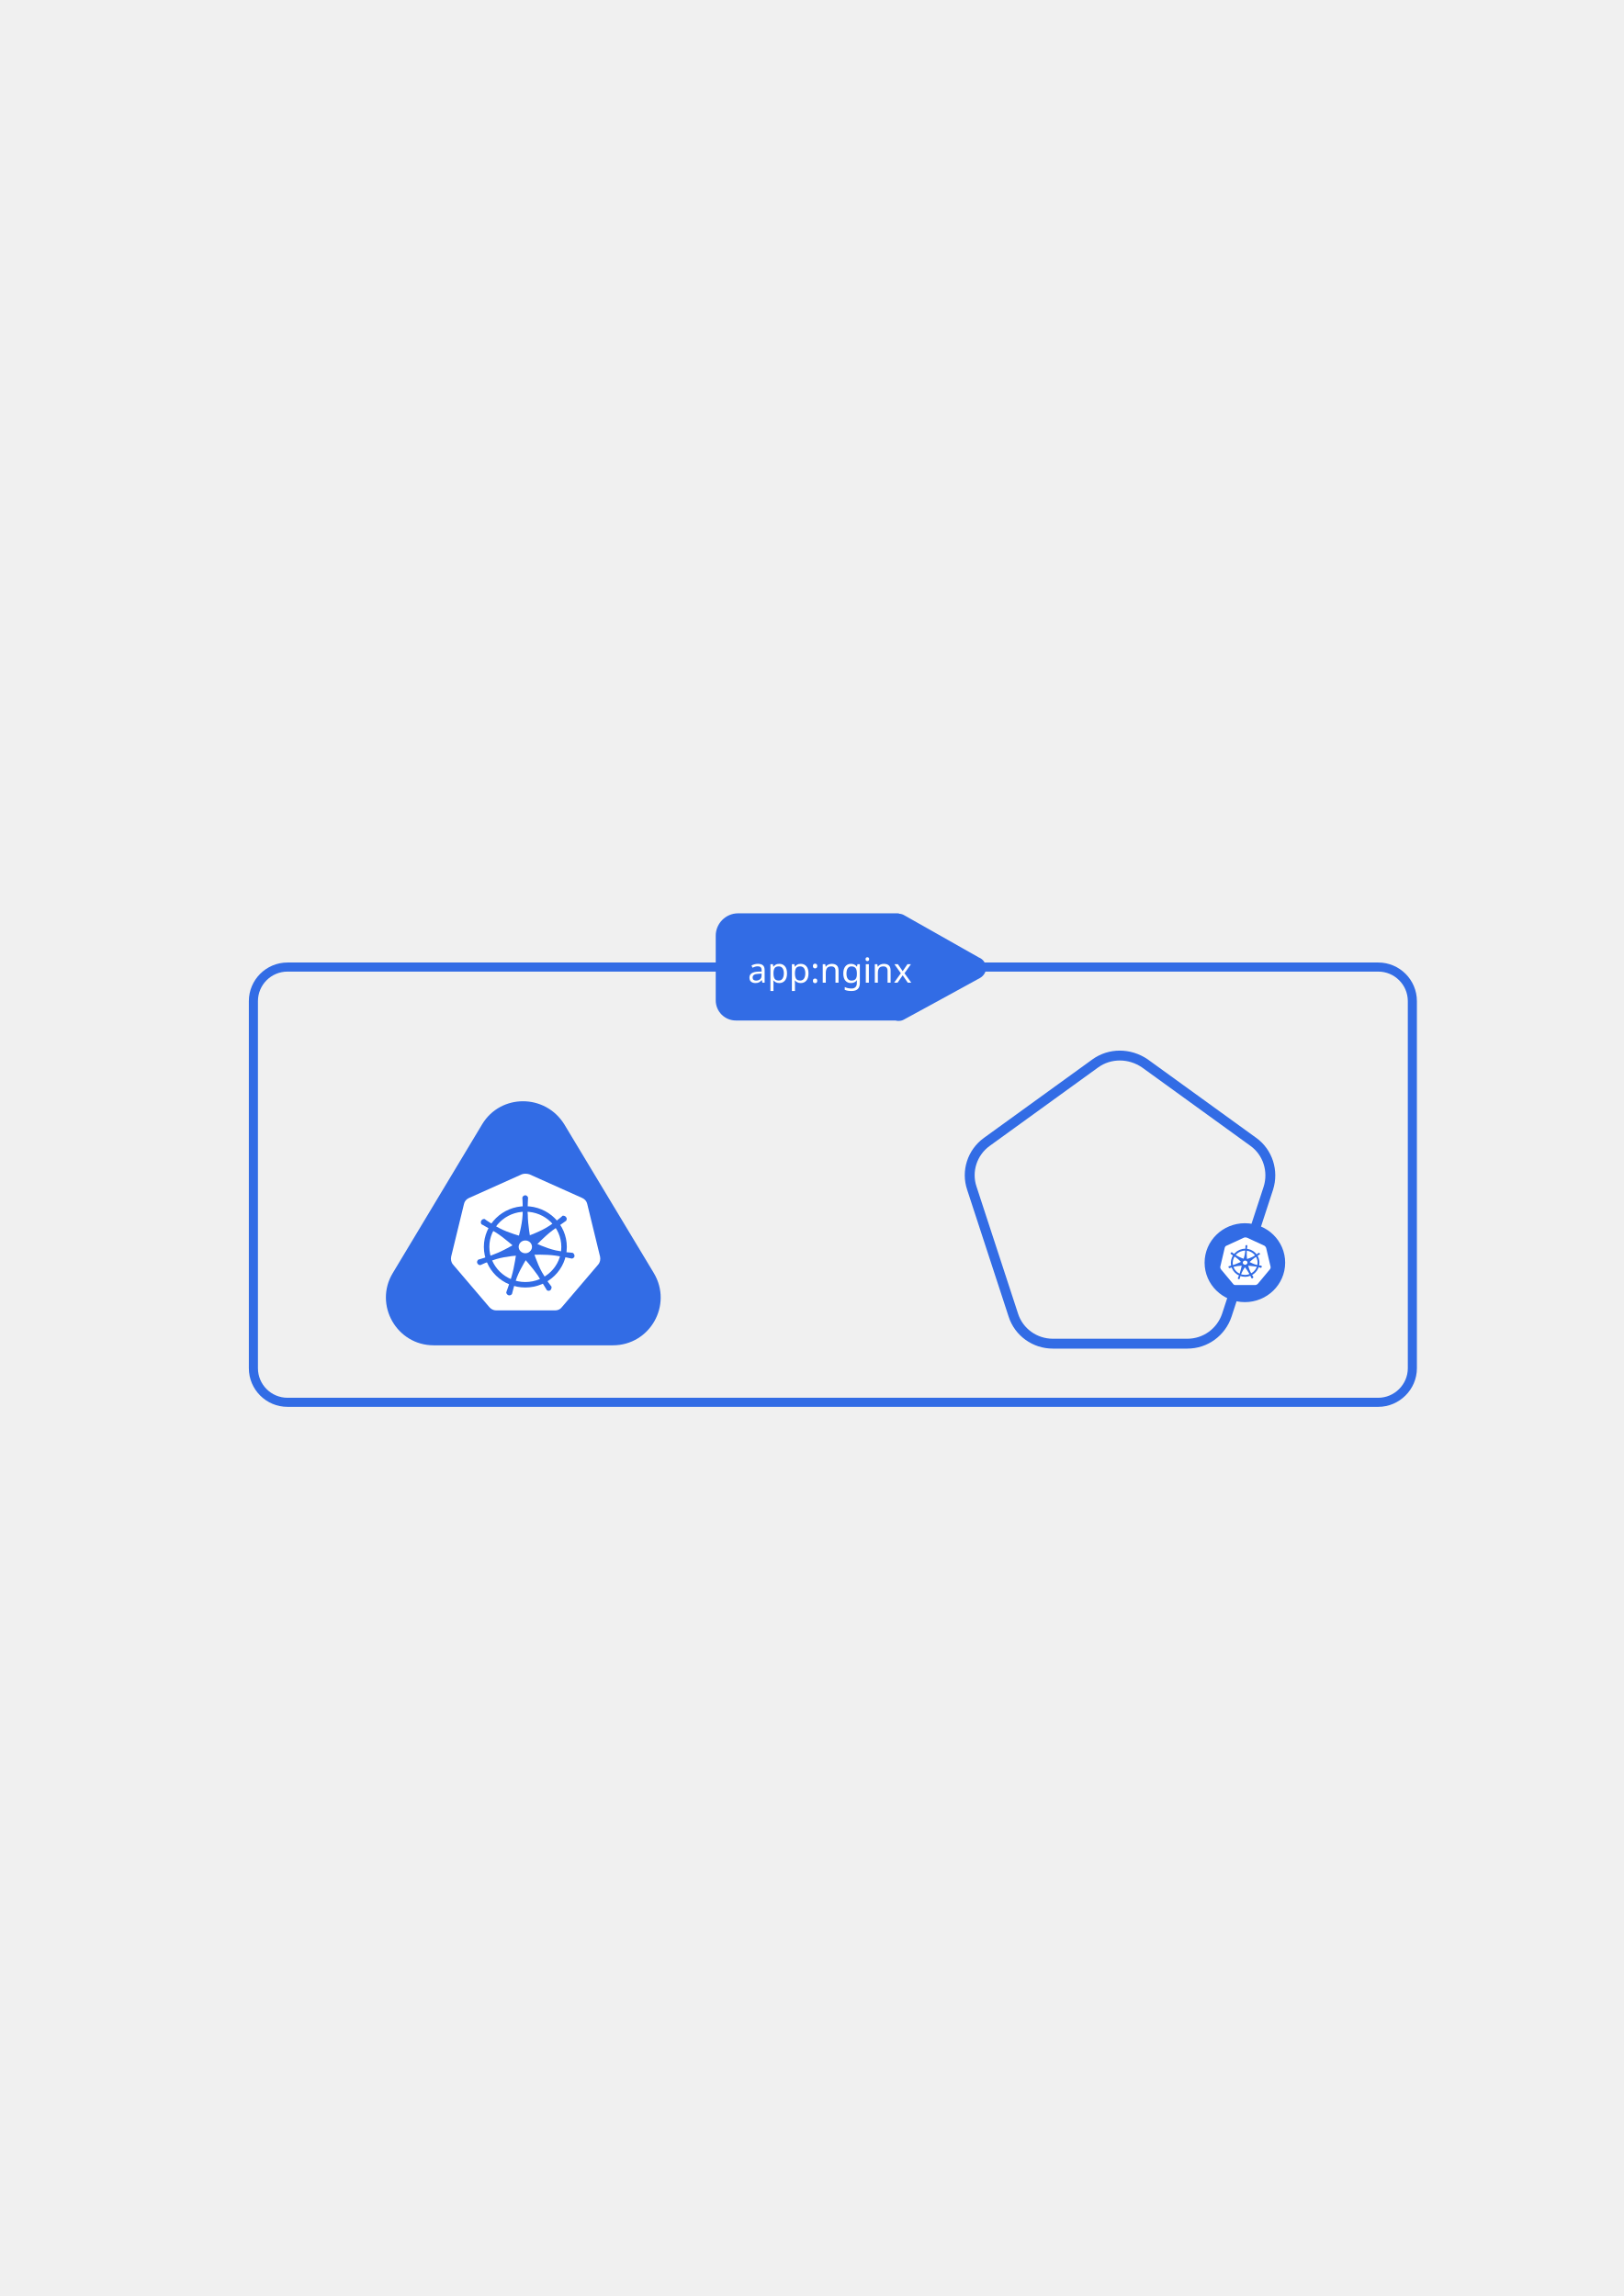
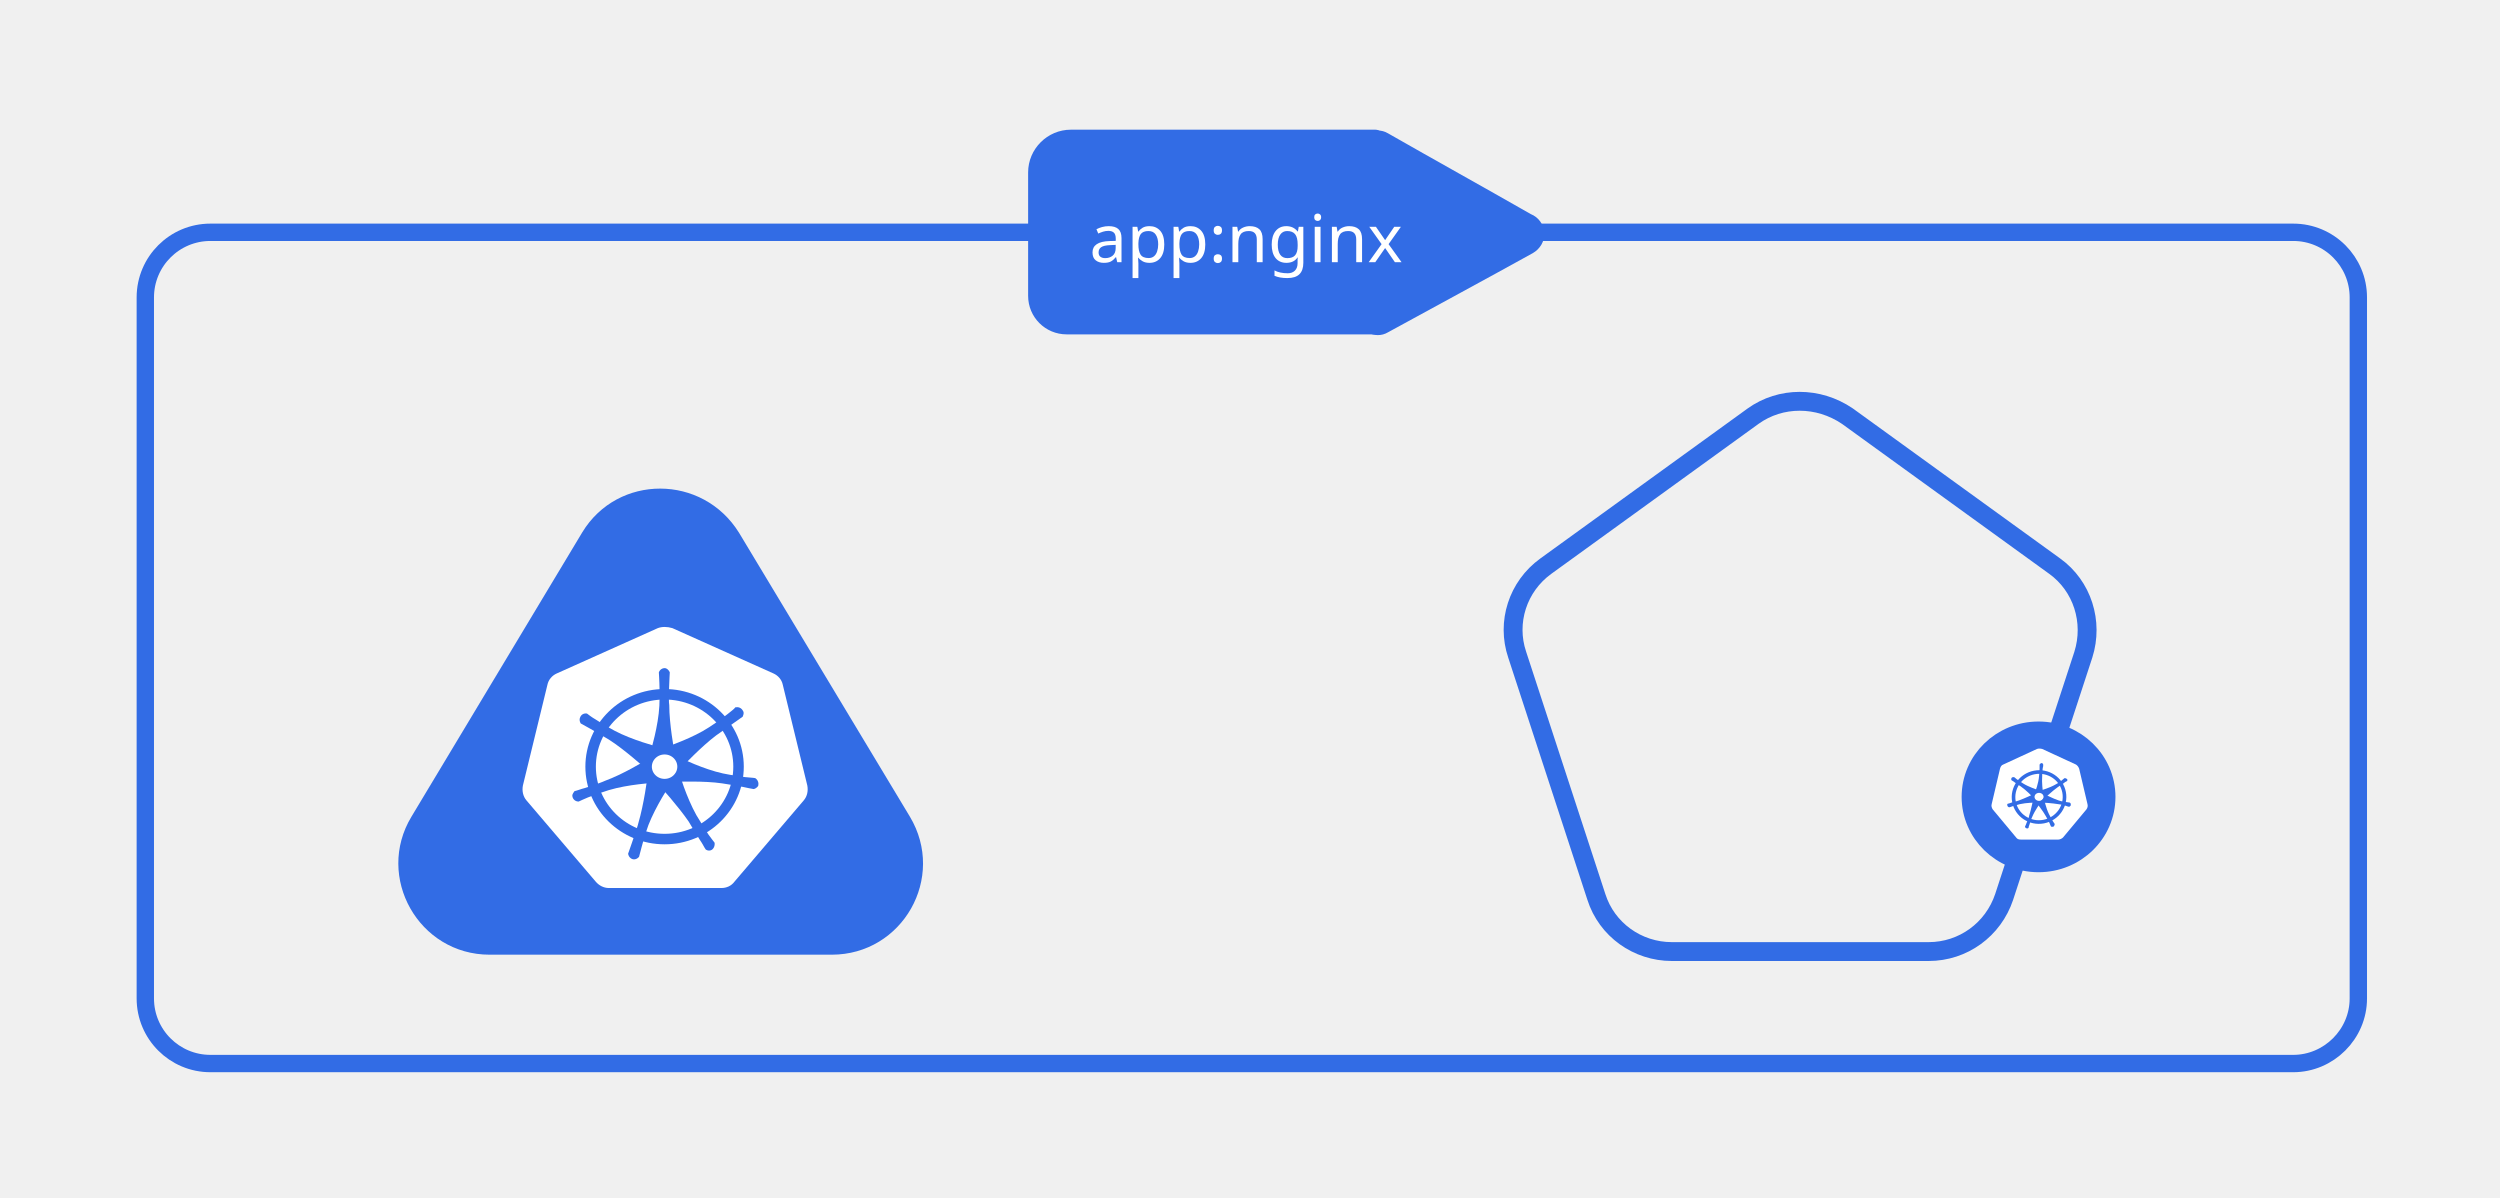
- <svg xmlns="http://www.w3.org/2000/svg" version="1.1" x="0px" y="0px" viewBox="0 0 595.3 841.9" style="enable-background:new 0 0 595.3 841.9;" xml:space="preserve">
+ <svg xmlns="http://www.w3.org/2000/svg" version="1.1" width="2400" height="1150" x="0px" y="0px" viewBox="65 310 480 230" style="enable-background:new 65 310 480 230;" xml:space="preserve">
  <style type="text/css">
	.st0{display:none;}
	.st1{fill:none;stroke:#326CE5;stroke-width:3.332;stroke-miterlimit:10;}
	.st2{fill:#326CE5;}
	.st3{fill:#FFFFFF;}
	.st4{fill:none;stroke:#326CE5;stroke-width:2.014;stroke-miterlimit:10;}
	.st5{fill:none;stroke:#326CE5;stroke-width:1.914;stroke-miterlimit:10;}
	.st6{fill:#326CE5;}
	.st7{fill:none;stroke:#326CE5;stroke-width:3.622;stroke-miterlimit:10;}
	.st8{fill:#326CE5;stroke:#326CE5;stroke-width:4.335;stroke-miterlimit:10;}
	.st9{fill:none;stroke:#326CE5;stroke-width:0.694;stroke-miterlimit:10;}
	.st10{fill:none;stroke:#326CE5;stroke-width:0.66;stroke-miterlimit:10;}
	.st11{font-family:'Poppins-Regular';}
	.st12{font-size:12.684px;}
</style>
  <g id="Layer_1" class="st0">
</g>
  <g id="Layer_2">
    <g>
      <path class="st1" d="M505.3,514.2H105.4c-6.9,0-12.5-5.6-12.5-12.5V367.1c0-6.9,5.6-12.5,12.5-12.5h399.9    c6.9,0,12.5,5.6,12.5,12.5v134.6C517.8,508.6,512.1,514.2,505.3,514.2z" />
      <path class="st2" d="M176.8,412.2L144,466.8c-7,11.6,1.4,26.5,15,26.5h65.7c13.6,0,22-14.8,15-26.5l-32.8-54.5    C199.9,401,183.6,401,176.8,412.2z" />
      <path class="st3" d="M191.3,430.6l-19.4,8.7c-0.9,0.4-1.6,1.2-1.8,2.2l-4.7,19.3c-0.2,1,0,2.1,0.7,2.9l13.3,15.6    c0.6,0.7,1.5,1.2,2.5,1.2h21.6c1,0,1.9-0.4,2.5-1.2l13.3-15.6c0.7-0.8,0.9-1.9,0.7-2.9l-4.7-19.3c-0.2-1-0.9-1.8-1.8-2.2    l-19.4-8.7C193.1,430.3,192.1,430.3,191.3,430.6z" />
      <g>
        <ellipse class="st4" cx="192.6" cy="457.2" rx="14.2" ry="13.9" />
        <ellipse class="st5" cx="192.6" cy="457.2" rx="3.4" ry="3.3" />
        <path class="st2" d="M209.7,461.5c-0.5-0.1-1.2-0.2-2-0.4c-2-0.4-3.6-0.6-4.1-0.7c-3.4-0.5-8.3-0.3-9.4-0.3c0.3-0.3,0.9-1,1.1-2     c0.3-1.4-0.1-2.5-0.2-2.8c0.7,0.3,5,2.4,8.7,3.2c1.9,0.4,4.2,0.7,4.2,0.7c0.8,0.1,1.5,0.1,2,0.2c0.5,0.3,0.7,0.9,0.6,1.4     C210.4,461.3,209.8,461.5,209.7,461.5z" />
        <path class="st2" d="M200.5,473.1c-0.3-0.4-0.6-1.1-1.1-1.8c-1.1-1.8-2-3.2-2.2-3.6c-2-2.9-5.3-6.6-6.1-7.4c0.4,0,1.3,0,2.2-0.5     c1.2-0.7,1.8-1.7,1.9-2.1c0.2,0.8,1.6,5.4,3.5,8.8c1,1.7,2.3,3.7,2.3,3.7c0.5,0.7,0.9,1.2,1.2,1.6c0.1,0.6-0.2,1.2-0.6,1.4     C201,473.5,200.5,473.1,200.5,473.1z" />
        <path class="st2" d="M185.6,473.9c0.2-0.5,0.4-1.2,0.7-2c0.7-2,1.2-3.5,1.3-4c1-3.4,1.7-8.4,1.8-9.5c0.2,0.3,0.8,1,1.8,1.5     c1.3,0.6,2.4,0.3,2.8,0.2c-0.4,0.6-3.1,4.7-4.5,8.3c-0.7,1.9-1.3,4.2-1.3,4.2c-0.2,0.8-0.4,1.5-0.5,1.9c-0.4,0.5-1,0.6-1.4,0.4     C185.7,474.6,185.6,474,185.6,473.9z" />
        <path class="st2" d="M175.3,461.9c0.5-0.1,1.2-0.4,2-0.6c1.9-0.6,3.5-1.2,3.9-1.4c3.3-1.2,7.5-3.7,8.4-4.3     c-0.1,0.4-0.3,1.3,0,2.3c0.3,1.4,1.2,2.2,1.5,2.4c-0.8,0-5.5,0.3-9.2,1.4c-1.9,0.6-4,1.4-4,1.4c-0.7,0.3-1.4,0.6-1.8,0.8     c-0.6,0-1.1-0.4-1.2-1C174.8,462.4,175.3,462,175.3,461.9z" />
        <path class="st2" d="M176.5,448.9c0.4,0.2,1.1,0.6,1.8,1c1.8,1,3.2,1.9,3.6,2.1c3,1.9,6.6,5.2,7.5,5.9c0-0.4,0-1.3,0.4-2.3     c0.6-1.3,1.6-1.9,1.9-2.1c-0.7-0.2-5.3-1.4-8.7-3.2c-1.7-0.9-3.7-2.2-3.7-2.2c-0.7-0.4-1.2-0.8-1.6-1.1c-0.6-0.1-1.1,0.2-1.3,0.7     C176.1,448.3,176.5,448.9,176.5,448.9z" />
        <path class="st2" d="M207.6,447.6c-0.4,0.3-1,0.7-1.7,1.2c-1.7,1.2-3,2.1-3.4,2.4c-2.8,2.1-6.2,5.7-7,6.5c0-0.4-0.1-1.3-0.6-2.3     c-0.7-1.2-1.7-1.7-2.1-1.9c0.7-0.3,5.2-1.8,8.4-3.9c1.7-1.1,3.5-2.5,3.5-2.5c0.6-0.5,1.2-0.9,1.5-1.3c0.6-0.1,1.1,0.1,1.4,0.6     C208,446.9,207.6,447.5,207.6,447.6z" />
        <path class="st2" d="M193.6,439.1c0,0.5-0.1,1.3-0.1,2.1c-0.1,2.1-0.1,3.7,0,4.2c0,3.6,0.9,8.5,1.1,9.6c-0.3-0.2-1.1-0.7-2.1-0.8     c-1.4-0.1-2.4,0.4-2.7,0.6c0.2-0.8,1.6-5.4,1.8-9.3c0.1-2,0-4.4,0-4.4c0-0.8-0.1-1.5-0.1-2c0.2-0.6,0.8-0.9,1.3-0.8     C193.4,438.5,193.6,439.1,193.6,439.1z" />
      </g>
      <g>
        <path class="st6" d="M329.1,374.2h-59.3c-4.1,0-7.4-3.3-7.4-7.4v-23.7c0-4.5,3.7-8.2,8.2-8.2h58.5c0.8,0,1.5,0.7,1.5,1.5v36.2     C330.6,373.5,330,374.2,329.1,374.2z" />
        <path class="st6" d="M358.9,351.1c-9.1-5.2-18.3-10.3-27.4-15.5c-2.5-1.5-5.7,0.3-5.7,3.1v32c0,2.8,3.2,4.6,5.7,3.1     c9.3-5.1,18.6-10.1,27.8-15.2c1.4-0.8,2.3-2.3,2.2-3.9C361.4,353.1,360.4,351.7,358.9,351.1z" />
      </g>
      <path class="st7" d="M401.6,389.9l-39.8,28.8c-5.4,3.9-7.6,10.8-5.5,17l15.2,46.5c2,6.3,7.9,10.5,14.5,10.5h49.3    c6.6,0,12.4-4.2,14.5-10.5l15.2-46.5c2-6.3-0.2-13.2-5.5-17l-39.8-28.8C414.1,386.1,406.9,386.1,401.6,389.9z" />
      <ellipse class="st8" cx="456.4" cy="463" rx="12.6" ry="12.3" />
      <path class="st3" d="M456.1,453.8l-6.5,3c-0.3,0.1-0.5,0.4-0.6,0.8l-1.6,6.8c-0.1,0.3,0,0.7,0.2,1l4.5,5.4    c0.2,0.3,0.5,0.4,0.9,0.4h7.2c0.3,0,0.7-0.2,0.9-0.4l4.5-5.4c0.2-0.3,0.3-0.6,0.2-1l-1.6-6.8c-0.1-0.3-0.3-0.6-0.6-0.8l-6.5-3    C456.7,453.7,456.4,453.7,456.1,453.8z" />
      <g>
        <ellipse transform="matrix(0.9824 -0.1869 0.1869 0.9824 -78.5062 93.4984)" class="st9" cx="456.5" cy="463" rx="4.9" ry="4.8" />
        <ellipse transform="matrix(1 -1.834831e-03 1.834831e-03 1 -0.8488 0.8384)" class="st10" cx="456.5" cy="463" rx="1.2" ry="1.1" />
        <path class="st2" d="M462.3,464.9c-0.2,0-0.4-0.1-0.7-0.2c-0.7-0.2-1.2-0.3-1.4-0.3c-1.2-0.2-2.8-0.3-3.2-0.3     c0.1-0.1,0.3-0.3,0.4-0.7c0.1-0.5,0-0.9,0-1c0.2,0.1,1.7,0.9,2.9,1.3c0.6,0.2,1.4,0.3,1.4,0.3c0.3,0,0.5,0.1,0.7,0.1     c0.2,0.1,0.2,0.3,0.2,0.5C462.5,464.8,462.3,464.9,462.3,464.9z" />
        <path class="st2" d="M458.8,468.7c-0.1-0.2-0.2-0.4-0.3-0.7c-0.3-0.6-0.6-1.1-0.7-1.3c-0.6-1.1-1.7-2.4-1.9-2.7     c0.1,0,0.4,0,0.8-0.1c0.4-0.2,0.6-0.6,0.7-0.7c0.1,0.3,0.4,1.9,1,3.1c0.3,0.6,0.7,1.3,0.7,1.3c0.1,0.2,0.3,0.4,0.4,0.6     c0,0.2-0.1,0.4-0.2,0.5C459,468.8,458.8,468.7,458.8,468.7z" />
        <path class="st2" d="M453.8,468.7c0.1-0.2,0.2-0.4,0.3-0.7c0.3-0.7,0.5-1.2,0.5-1.4c0.4-1.2,0.7-2.9,0.8-3.2     c0.1,0.1,0.3,0.4,0.6,0.5c0.4,0.2,0.8,0.2,0.9,0.1c-0.2,0.2-1.2,1.6-1.7,2.8c-0.3,0.6-0.5,1.4-0.5,1.4c-0.1,0.3-0.2,0.5-0.2,0.7     c-0.1,0.2-0.3,0.2-0.5,0.1C453.8,468.9,453.8,468.7,453.8,468.7z" />
        <path class="st2" d="M450.5,464.3c0.2,0,0.4-0.1,0.7-0.2c0.7-0.2,1.2-0.3,1.4-0.4c1.1-0.4,2.6-1.1,3-1.3c0,0.1-0.1,0.4-0.1,0.8     c0.1,0.5,0.4,0.8,0.5,0.9c-0.3,0-1.9,0-3.2,0.3c-0.7,0.2-1.4,0.4-1.4,0.4c-0.3,0.1-0.5,0.2-0.6,0.2c-0.2,0-0.4-0.2-0.4-0.4     C450.3,464.5,450.5,464.3,450.5,464.3z" />
        <path class="st2" d="M451.2,459.8c0.1,0.1,0.4,0.2,0.6,0.4c0.6,0.4,1,0.7,1.2,0.8c1,0.7,2.2,1.9,2.4,2.2c0-0.1,0-0.5,0.2-0.8     c0.2-0.4,0.6-0.6,0.7-0.7c-0.2-0.1-1.8-0.6-2.9-1.3c-0.6-0.4-1.2-0.8-1.2-0.8c-0.2-0.2-0.4-0.3-0.5-0.4c-0.2,0-0.4,0-0.5,0.2     C451.1,459.6,451.2,459.8,451.2,459.8z" />
        <path class="st2" d="M461.8,460c-0.2,0.1-0.4,0.2-0.6,0.4c-0.6,0.4-1.1,0.7-1.2,0.8c-1,0.7-2.2,1.9-2.5,2.1c0-0.1,0-0.5-0.1-0.8     c-0.2-0.4-0.6-0.6-0.7-0.7c0.3-0.1,1.8-0.5,3-1.2c0.6-0.3,1.2-0.8,1.2-0.8c0.2-0.2,0.4-0.3,0.5-0.4c0.2,0,0.4,0.1,0.5,0.2     C462,459.8,461.9,460,461.8,460z" />
        <path class="st2" d="M457.3,456.8c0,0.2,0,0.4-0.1,0.7c-0.1,0.7-0.1,1.3-0.1,1.5c-0.1,1.2,0.1,3,0.2,3.3     c-0.1-0.1-0.4-0.3-0.7-0.3c-0.5-0.1-0.8,0.1-0.9,0.2c0.1-0.3,0.7-1.8,0.8-3.2c0.1-0.7,0.1-1.5,0.1-1.5c0-0.3,0-0.5,0-0.7     c0.1-0.2,0.3-0.3,0.5-0.3C457.2,456.6,457.3,456.8,457.3,456.8z" />
      </g>
      <text transform="matrix(1.0096 0 0 1 274.1777 360.3428)" class="st3 st11 st12">app:nginx</text>
    </g>
  </g>
</svg>
